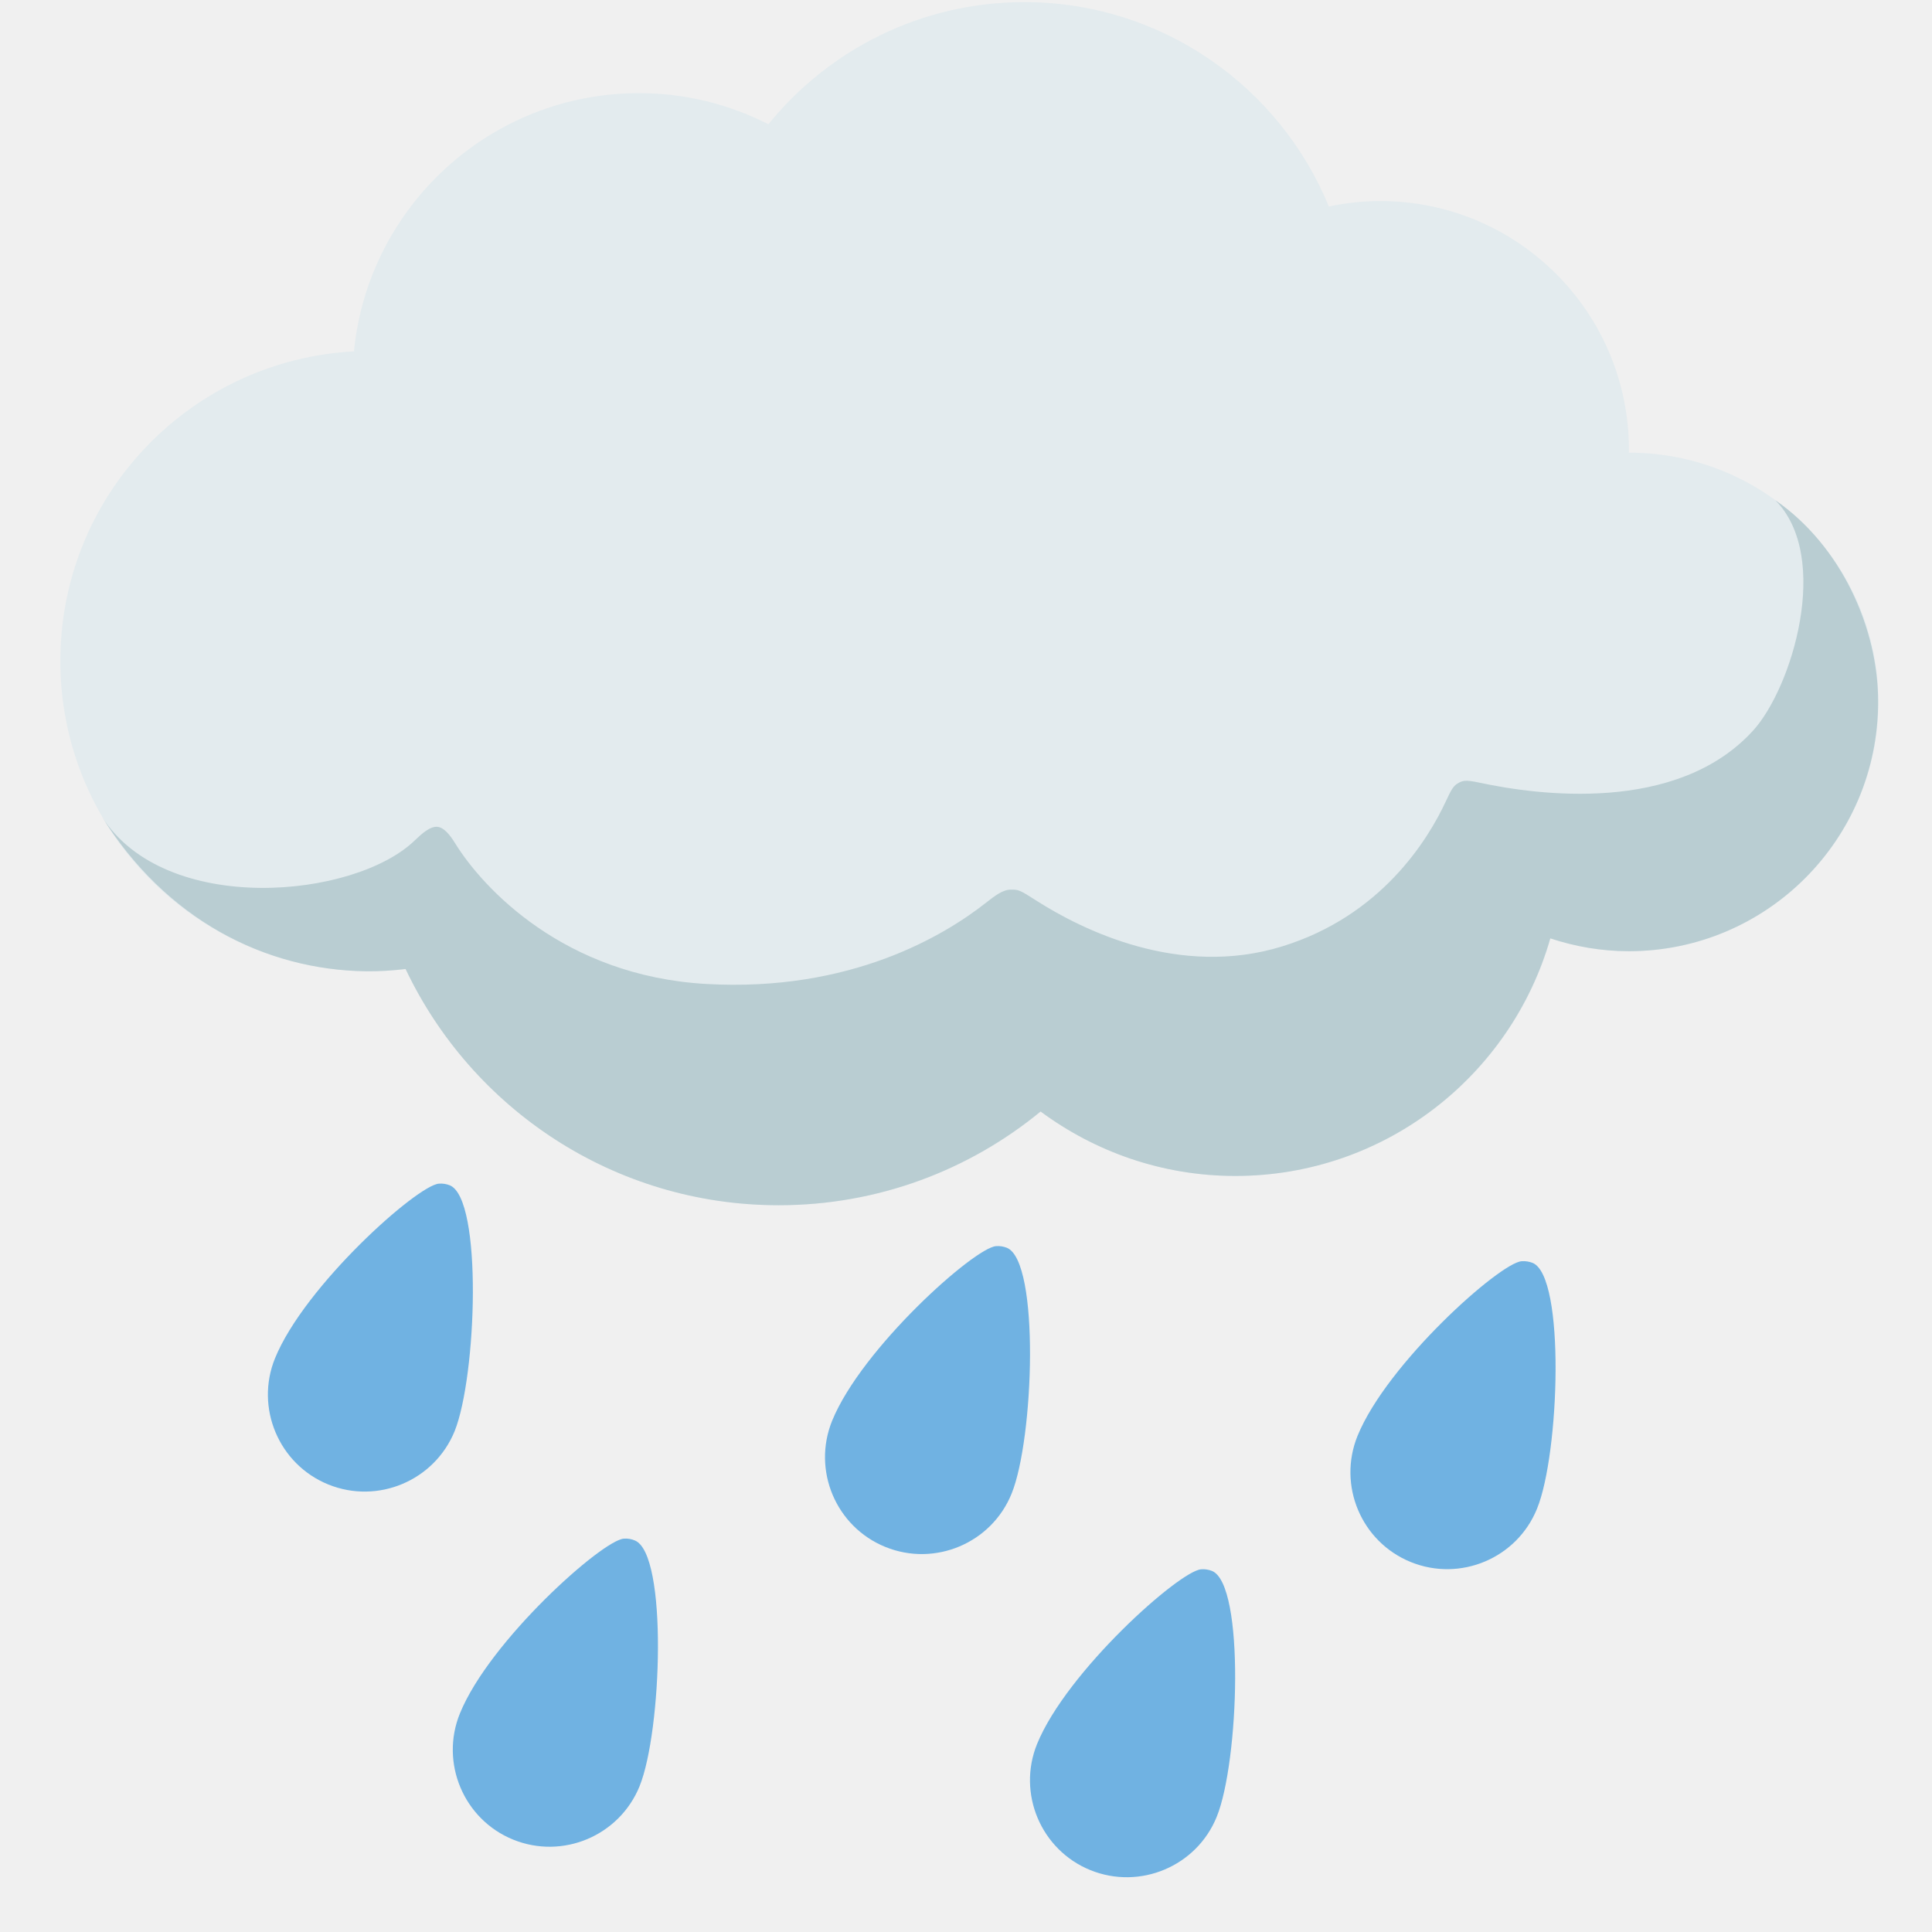
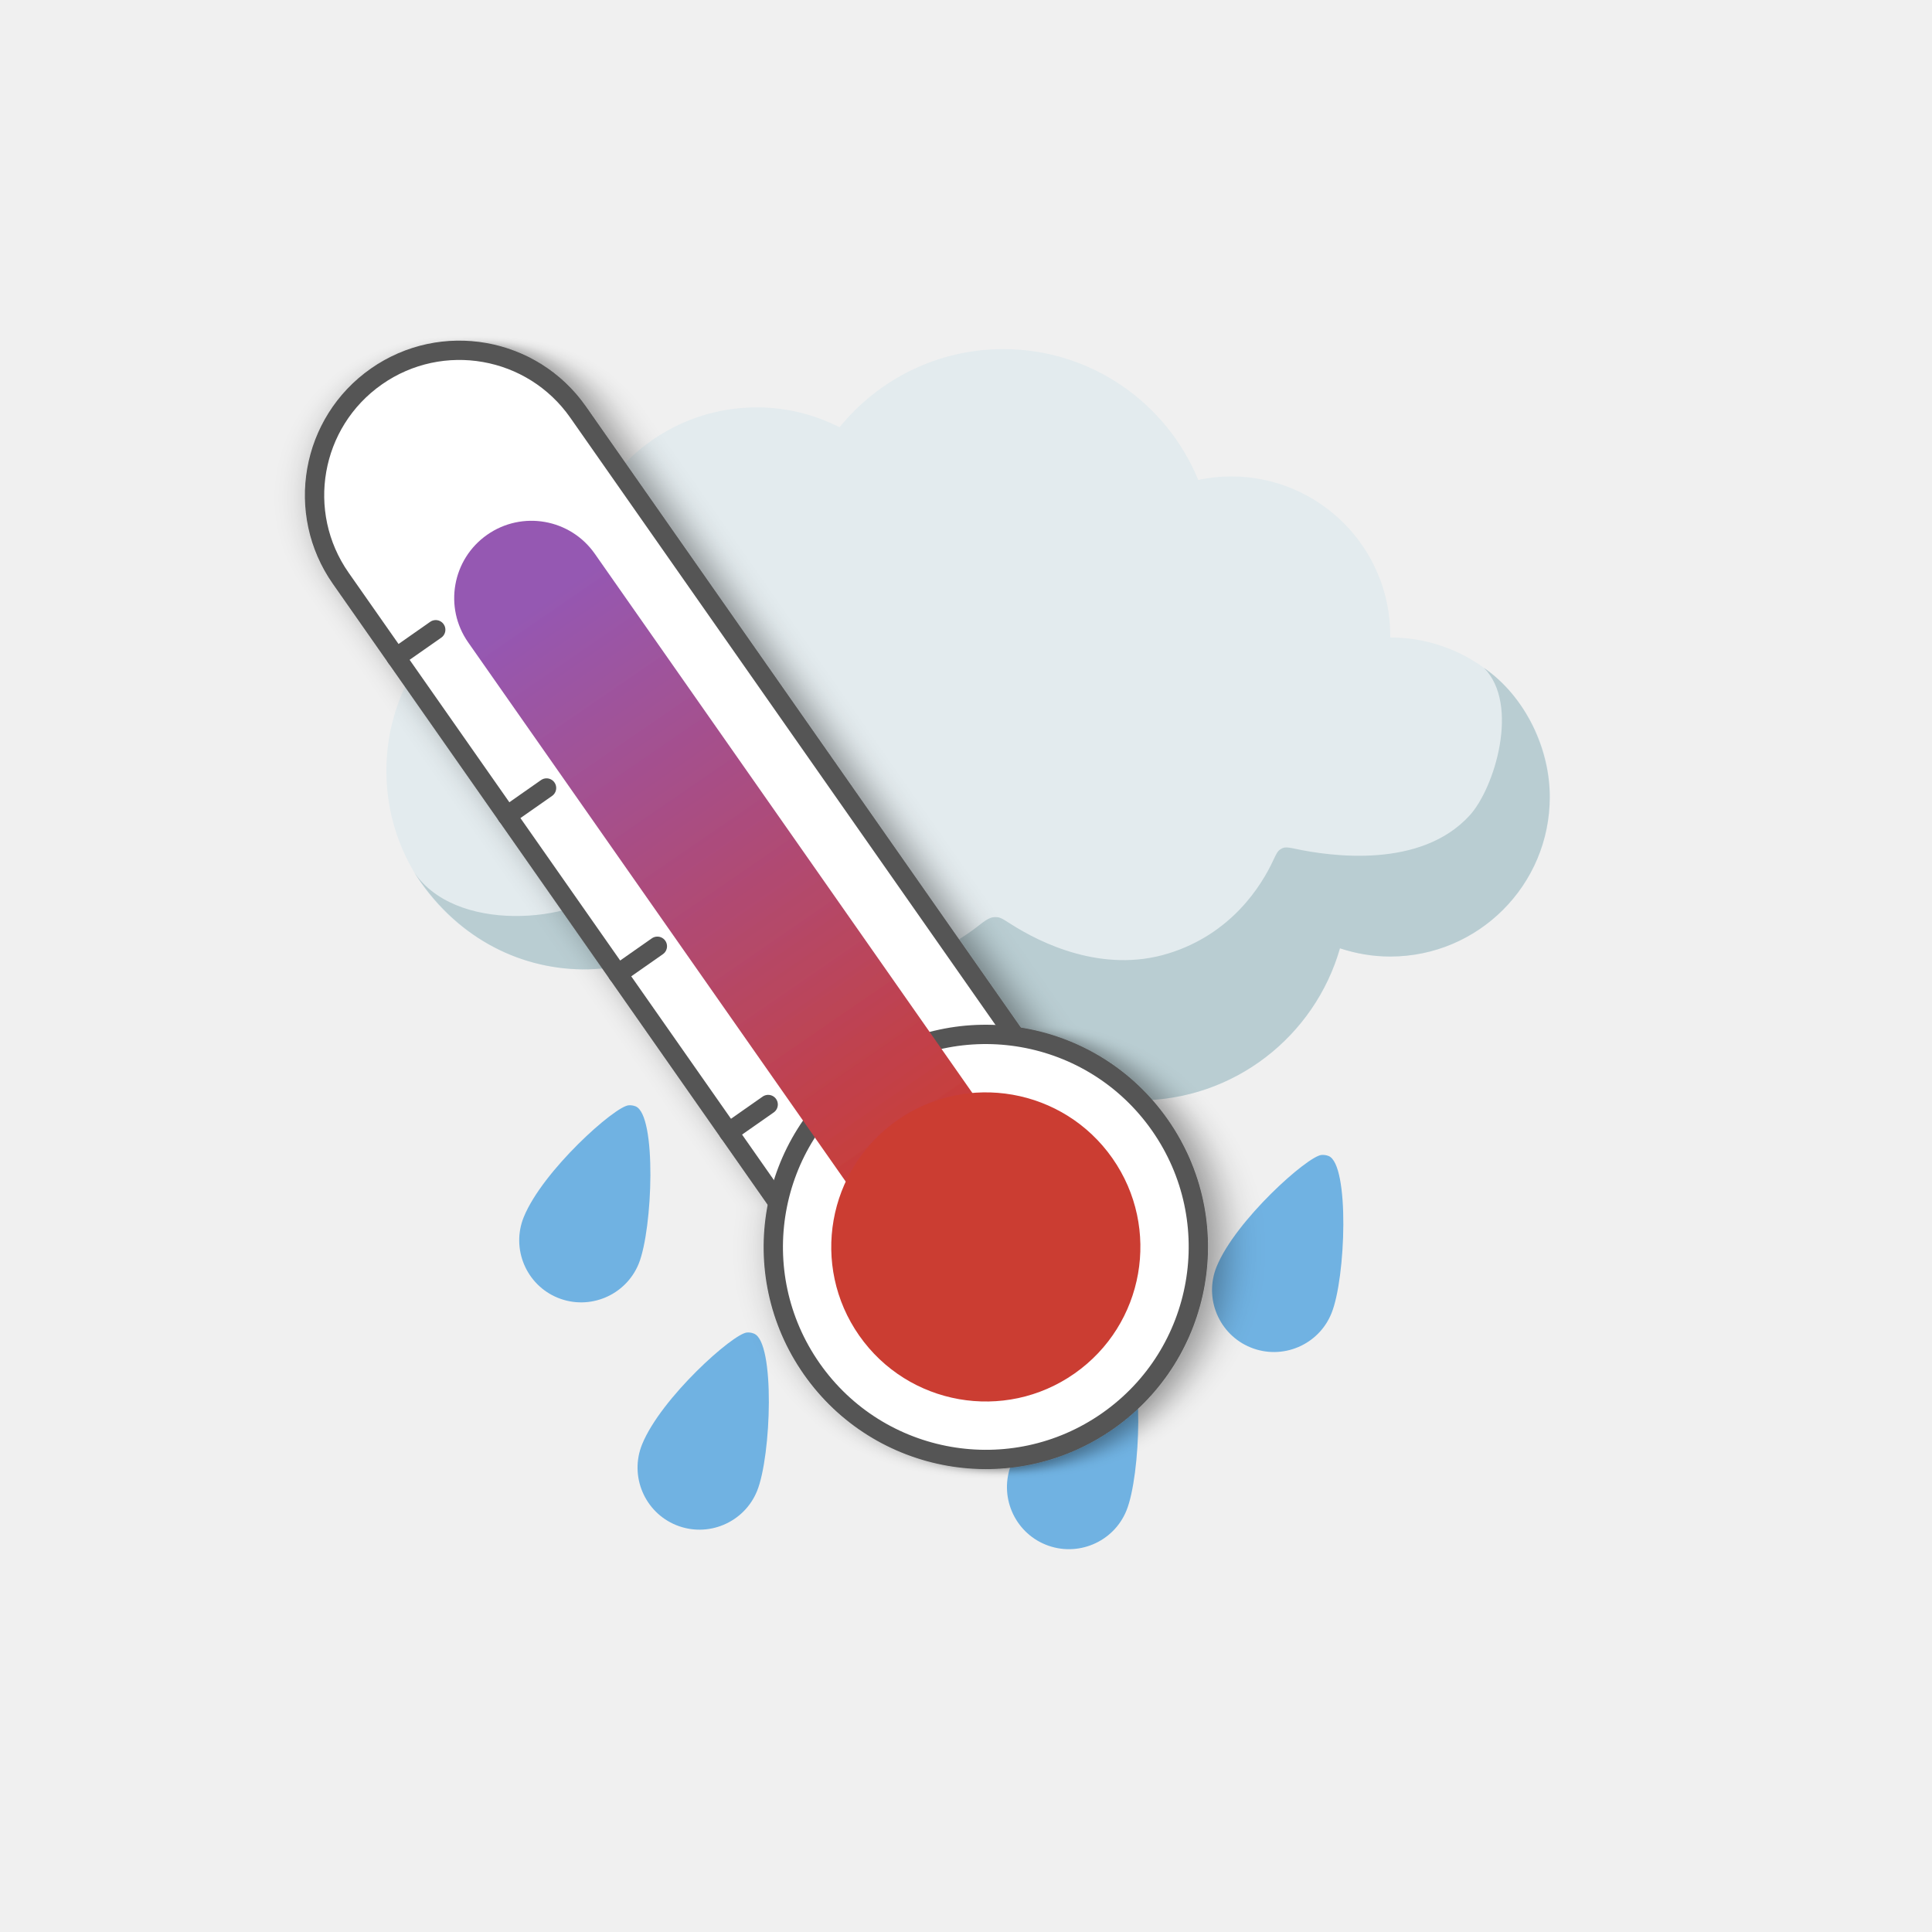
- <svg xmlns="http://www.w3.org/2000/svg" width="128" height="128" style="enable-background:new 0 0 128 128;">
-   <g>
-     <path d="M29.8,78.53c-0.23-0.09-0.47-0.13-0.72-0.11c-1.43,0.1-8.9,6.76-10.86,11.57 c-1.33,3.27,0.25,7.03,3.53,8.36c3.28,1.33,7.03-0.25,8.37-3.53C31.58,91.19,31.99,79.43,29.8,78.53" style="fill:#70B2E2;" />
-     <path d="M42.06,102.06c-0.23-0.1-0.48-0.14-0.73-0.12c-1.43,0.1-8.9,6.76-10.86,11.58 c-1.33,3.27,0.25,7.03,3.53,8.36c3.28,1.33,7.03-0.25,8.37-3.53C43.85,114.71,44.25,102.95,42.06,102.06" style="fill:#70B2E2;" />
-     <path d="M66.71,82.67c-0.23-0.09-0.47-0.13-0.72-0.11c-1.43,0.1-8.9,6.76-10.86,11.57 c-1.33,3.28,0.25,7.03,3.53,8.36c3.28,1.33,7.03-0.25,8.36-3.53C68.5,95.33,68.9,83.57,66.71,82.67" style="fill:#70B2E2;" />
-     <path d="M80.3,104.08c-0.23-0.09-0.47-0.13-0.72-0.11c-1.43,0.1-8.91,6.76-10.87,11.57 c-1.33,3.27,0.25,7.03,3.53,8.36c3.28,1.33,7.04-0.25,8.37-3.53C82.09,116.74,82.49,104.98,80.3,104.08" style="fill:#70B2E2;" />
-     <path d="M101.54,83.67c-0.23-0.09-0.48-0.13-0.73-0.11c-1.43,0.1-8.91,6.76-10.87,11.57 c-1.33,3.28,0.25,7.03,3.53,8.36c3.28,1.33,7.03-0.25,8.36-3.53C103.32,96.32,103.72,84.56,101.54,83.67" style="fill:#70B2E2;" />
+ <svg xmlns="http://www.w3.org/2000/svg" width="200" height="200" viewBox="0 0 200 200">
+   <defs>
+     <linearGradient id="juliaTempGrad" x1="0%" y1="100%" x2="0%" y2="0%">
+       <stop offset="10%" style="stop-color:#CB3C33;stop-opacity:1" />
+       <stop offset="90%" style="stop-color:#9558B2;stop-opacity:1" />
+     </linearGradient>
+     <filter id="dropShadow" x="-20%" y="-20%" width="140%" height="140%">
+       <feGaussianBlur in="SourceAlpha" stdDeviation="1.5" />
+       <feOffset dx="1" dy="1" result="offsetblur" />
+       <feComponentTransfer>
+         <feFuncA type="linear" slope="0.4" />
+       </feComponentTransfer>
+       <feMerge>
+         <feMergeNode />
+         <feMergeNode in="SourceGraphic" />
+       </feMerge>
+     </filter>
+   </defs>
+   <g transform="translate(36, 36)">
+     <g>
+       <path d="M29.8,78.53c-0.23-0.09-0.47-0.13-0.72-0.11c-1.43,0.1-8.9,6.76-10.86,11.57 c-1.33,3.27,0.25,7.03,3.53,8.36c3.28,1.33,7.03-0.25,8.37-3.53C31.58,91.19,31.99,79.43,29.8,78.53" style="fill:#70B2E2;" />
+       <path d="M42.06,102.06c-0.23-0.1-0.48-0.14-0.73-0.12c-1.43,0.1-8.9,6.76-10.86,11.58 c-1.33,3.27,0.25,7.03,3.53,8.36c3.28,1.33,7.03-0.25,8.37-3.53C43.85,114.71,44.25,102.95,42.06,102.06" style="fill:#70B2E2;" />
+       <path d="M66.71,82.67c-0.23-0.09-0.47-0.13-0.72-0.11c-1.43,0.1-8.9,6.76-10.86,11.57 c-1.33,3.28,0.25,7.03,3.53,8.36c3.28,1.33,7.03-0.25,8.36-3.53C68.5,95.33,68.9,83.57,66.71,82.67" style="fill:#70B2E2;" />
+       <path d="M80.3,104.08c-0.23-0.09-0.47-0.13-0.72-0.11c-1.43,0.1-8.91,6.76-10.87,11.57 c-1.33,3.27,0.25,7.03,3.53,8.36c3.28,1.33,7.04-0.25,8.37-3.53C82.09,116.74,82.49,104.98,80.3,104.08" style="fill:#70B2E2;" />
+       <path d="M101.54,83.67c-0.23-0.09-0.48-0.13-0.73-0.11c-1.43,0.1-8.91,6.76-10.87,11.57 c-1.33,3.28,0.25,7.03,3.53,8.36c3.28,1.33,7.03-0.25,8.36-3.53C103.32,96.32,103.72,84.56,101.54,83.67" style="fill:#70B2E2;" />
+     </g>
+     <g>
+       <path d="M107.92,29.99C107.92,29.99,107.91,29.99,107.92,29.99c-0.01-0.07,0-0.13,0-0.2 c0-9.09-7.37-16.47-16.47-16.47c-1.17,0-2.31,0.13-3.41,0.36C84.78,5.74,76.98,0.14,67.86,0.14c-6.85,0-12.95,3.16-16.95,8.09 c-2.58-1.31-5.48-2.06-8.57-2.06c-9.85,0-17.95,7.51-18.89,17.11C12.73,23.85,4.14,32.63,4,43.53 C3.85,54.88,12.94,64.2,24.29,64.35c0.88,0.01,1.75-0.05,2.6-0.15c4.39,9.25,13.8,15.65,24.72,15.65c6.59,0,12.63-2.33,17.35-6.21 c3.61,2.67,8.06,4.27,12.9,4.27c9.92,0,18.27-6.66,20.87-15.74c1.64,0.54,3.38,0.85,5.2,0.85c9.12,0,16.52-7.39,16.52-16.52 C124.44,37.38,117.04,29.99,107.92,29.99z" style="fill:#E3EBEE;" />
+       <path d="M117.62,33.14c3.74,3.78,1.1,12.45-1.48,15.27c-5.06,5.55-14.36,4.25-18.09,3.45 c-1.01-0.22-1.17-0.14-1.5,0.06c-0.29,0.18-0.43,0.47-0.75,1.15c-1.2,2.59-4.3,7.61-10.85,9.63c-6.82,2.11-13.26-1.1-16.27-3.02 c-1.14-0.73-1.19-0.74-1.71-0.74c-0.52,0-1.04,0.39-1.66,0.88c-2.72,2.14-8.94,5.92-18.53,5.37c-9.4-0.54-14.78-6.34-16.62-9.31 c-0.35-0.57-0.74-1.05-1.17-1.1c-0.5-0.05-1.06,0.47-1.49,0.88c-4,3.9-16.58,5.06-20.76-1.57c4.24,6.81,10.8,10.18,17.53,10.26 c0.88,0.01,1.75-0.05,2.6-0.15c4.39,9.25,13.8,15.65,24.72,15.65c6.59,0,12.63-2.33,17.35-6.21c3.61,2.67,8.06,4.27,12.9,4.27 c9.92,0,18.27-6.66,20.87-15.74c1.64,0.54,3.38,0.85,5.2,0.85c9.12,0,16.52-7.39,16.52-16.52 C124.44,41.64,121.99,36.16,117.62,33.14z" style="fill:#B9CDD2;" />
+     </g>
  </g>
-   <g>
-     <path d="M107.92,29.99C107.92,29.99,107.91,29.99,107.92,29.99c-0.01-0.07,0-0.13,0-0.2 c0-9.09-7.37-16.47-16.47-16.47c-1.17,0-2.31,0.13-3.41,0.36C84.78,5.74,76.98,0.14,67.86,0.14c-6.85,0-12.95,3.16-16.95,8.09 c-2.58-1.31-5.48-2.06-8.57-2.06c-9.85,0-17.95,7.51-18.89,17.11C12.73,23.85,4.14,32.63,4,43.53 C3.85,54.88,12.94,64.2,24.29,64.35c0.88,0.01,1.75-0.05,2.6-0.15c4.39,9.25,13.8,15.65,24.72,15.65c6.59,0,12.63-2.33,17.35-6.21 c3.61,2.67,8.06,4.27,12.9,4.27c9.92,0,18.27-6.66,20.87-15.74c1.64,0.54,3.38,0.85,5.2,0.85c9.12,0,16.52-7.39,16.52-16.52 C124.44,37.38,117.04,29.99,107.92,29.99z" style="fill:#E3EBEE;" />
-     <path d="M117.62,33.14c3.74,3.78,1.1,12.45-1.48,15.27c-5.06,5.55-14.36,4.25-18.09,3.45 c-1.01-0.22-1.17-0.14-1.5,0.06c-0.29,0.18-0.43,0.47-0.75,1.15c-1.2,2.59-4.3,7.61-10.85,9.63c-6.82,2.11-13.26-1.1-16.27-3.02 c-1.14-0.73-1.19-0.74-1.71-0.74c-0.52,0-1.04,0.39-1.66,0.88c-2.72,2.14-8.94,5.92-18.53,5.37c-9.4-0.54-14.78-6.34-16.62-9.31 c-0.35-0.57-0.74-1.05-1.17-1.1c-0.5-0.05-1.06,0.47-1.49,0.88c-4,3.9-16.58,5.06-20.76-1.57c4.24,6.81,10.8,10.18,17.53,10.26 c0.88,0.01,1.75-0.05,2.6-0.15c4.39,9.25,13.8,15.65,24.72,15.65c6.59,0,12.63-2.33,17.35-6.21c3.61,2.67,8.06,4.27,12.9,4.27 c9.92,0,18.27-6.66,20.87-15.74c1.64,0.54,3.38,0.85,5.2,0.85c9.12,0,16.52-7.39,16.52-16.52 C124.44,41.64,121.99,36.16,117.62,33.14z" style="fill:#B9CDD2;" />
+   <g transform="rotate(-35, 100, 100) translate(-15, -25)" filter="url(#dropShadow)">
+     <rect x="85" y="40" width="30" height="110" rx="15" ry="15" fill="#FFFFFF" stroke="#555555" stroke-width="2" />
+     <circle cx="100" cy="150" r="22" fill="#FFFFFF" stroke="#555555" stroke-width="2" />
+     <rect x="92" y="60" width="16" height="90" rx="8" ry="8" fill="url(#juliaTempGrad)" />
+     <circle cx="100" cy="150" r="16" fill="#CB3C33" />
+     <g stroke="#555555" stroke-width="2" stroke-linecap="round">
+       <line x1="85" y1="65" x2="90" y2="65" />
+       <line x1="85" y1="85" x2="90" y2="85" />
+       <line x1="85" y1="105" x2="90" y2="105" />
+       <line x1="85" y1="125" x2="90" y2="125" />
+     </g>
  </g>
</svg>
